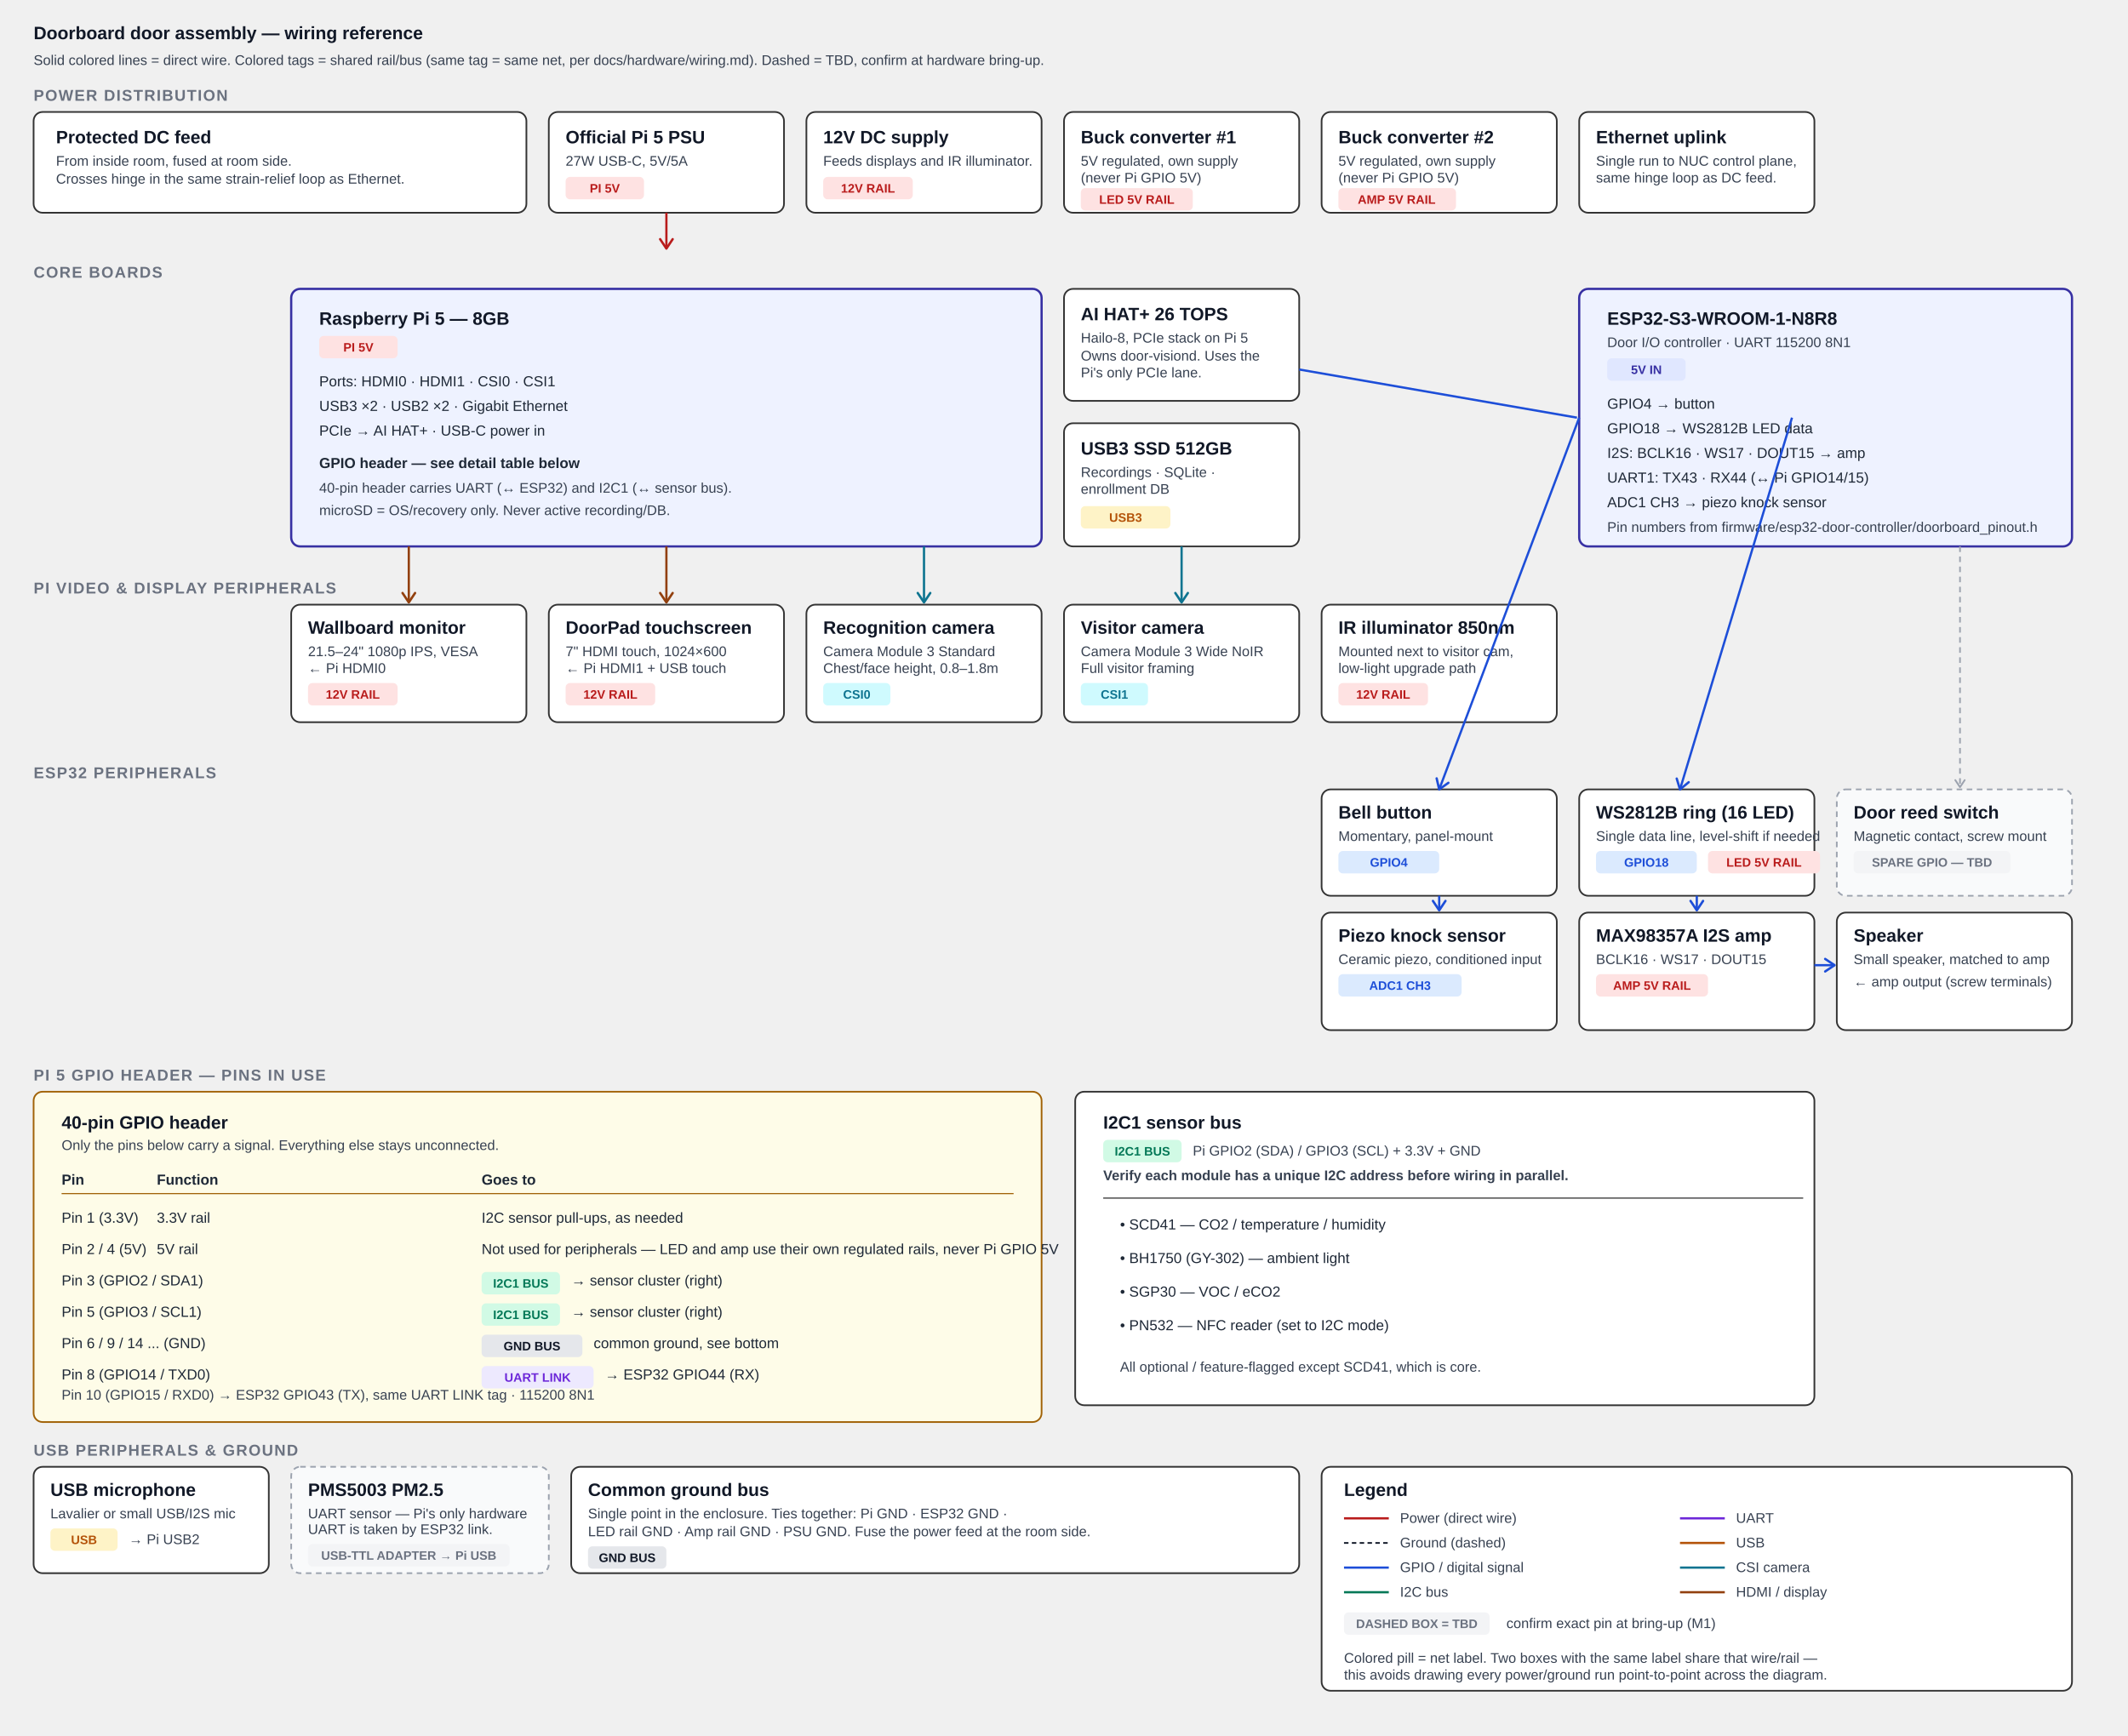
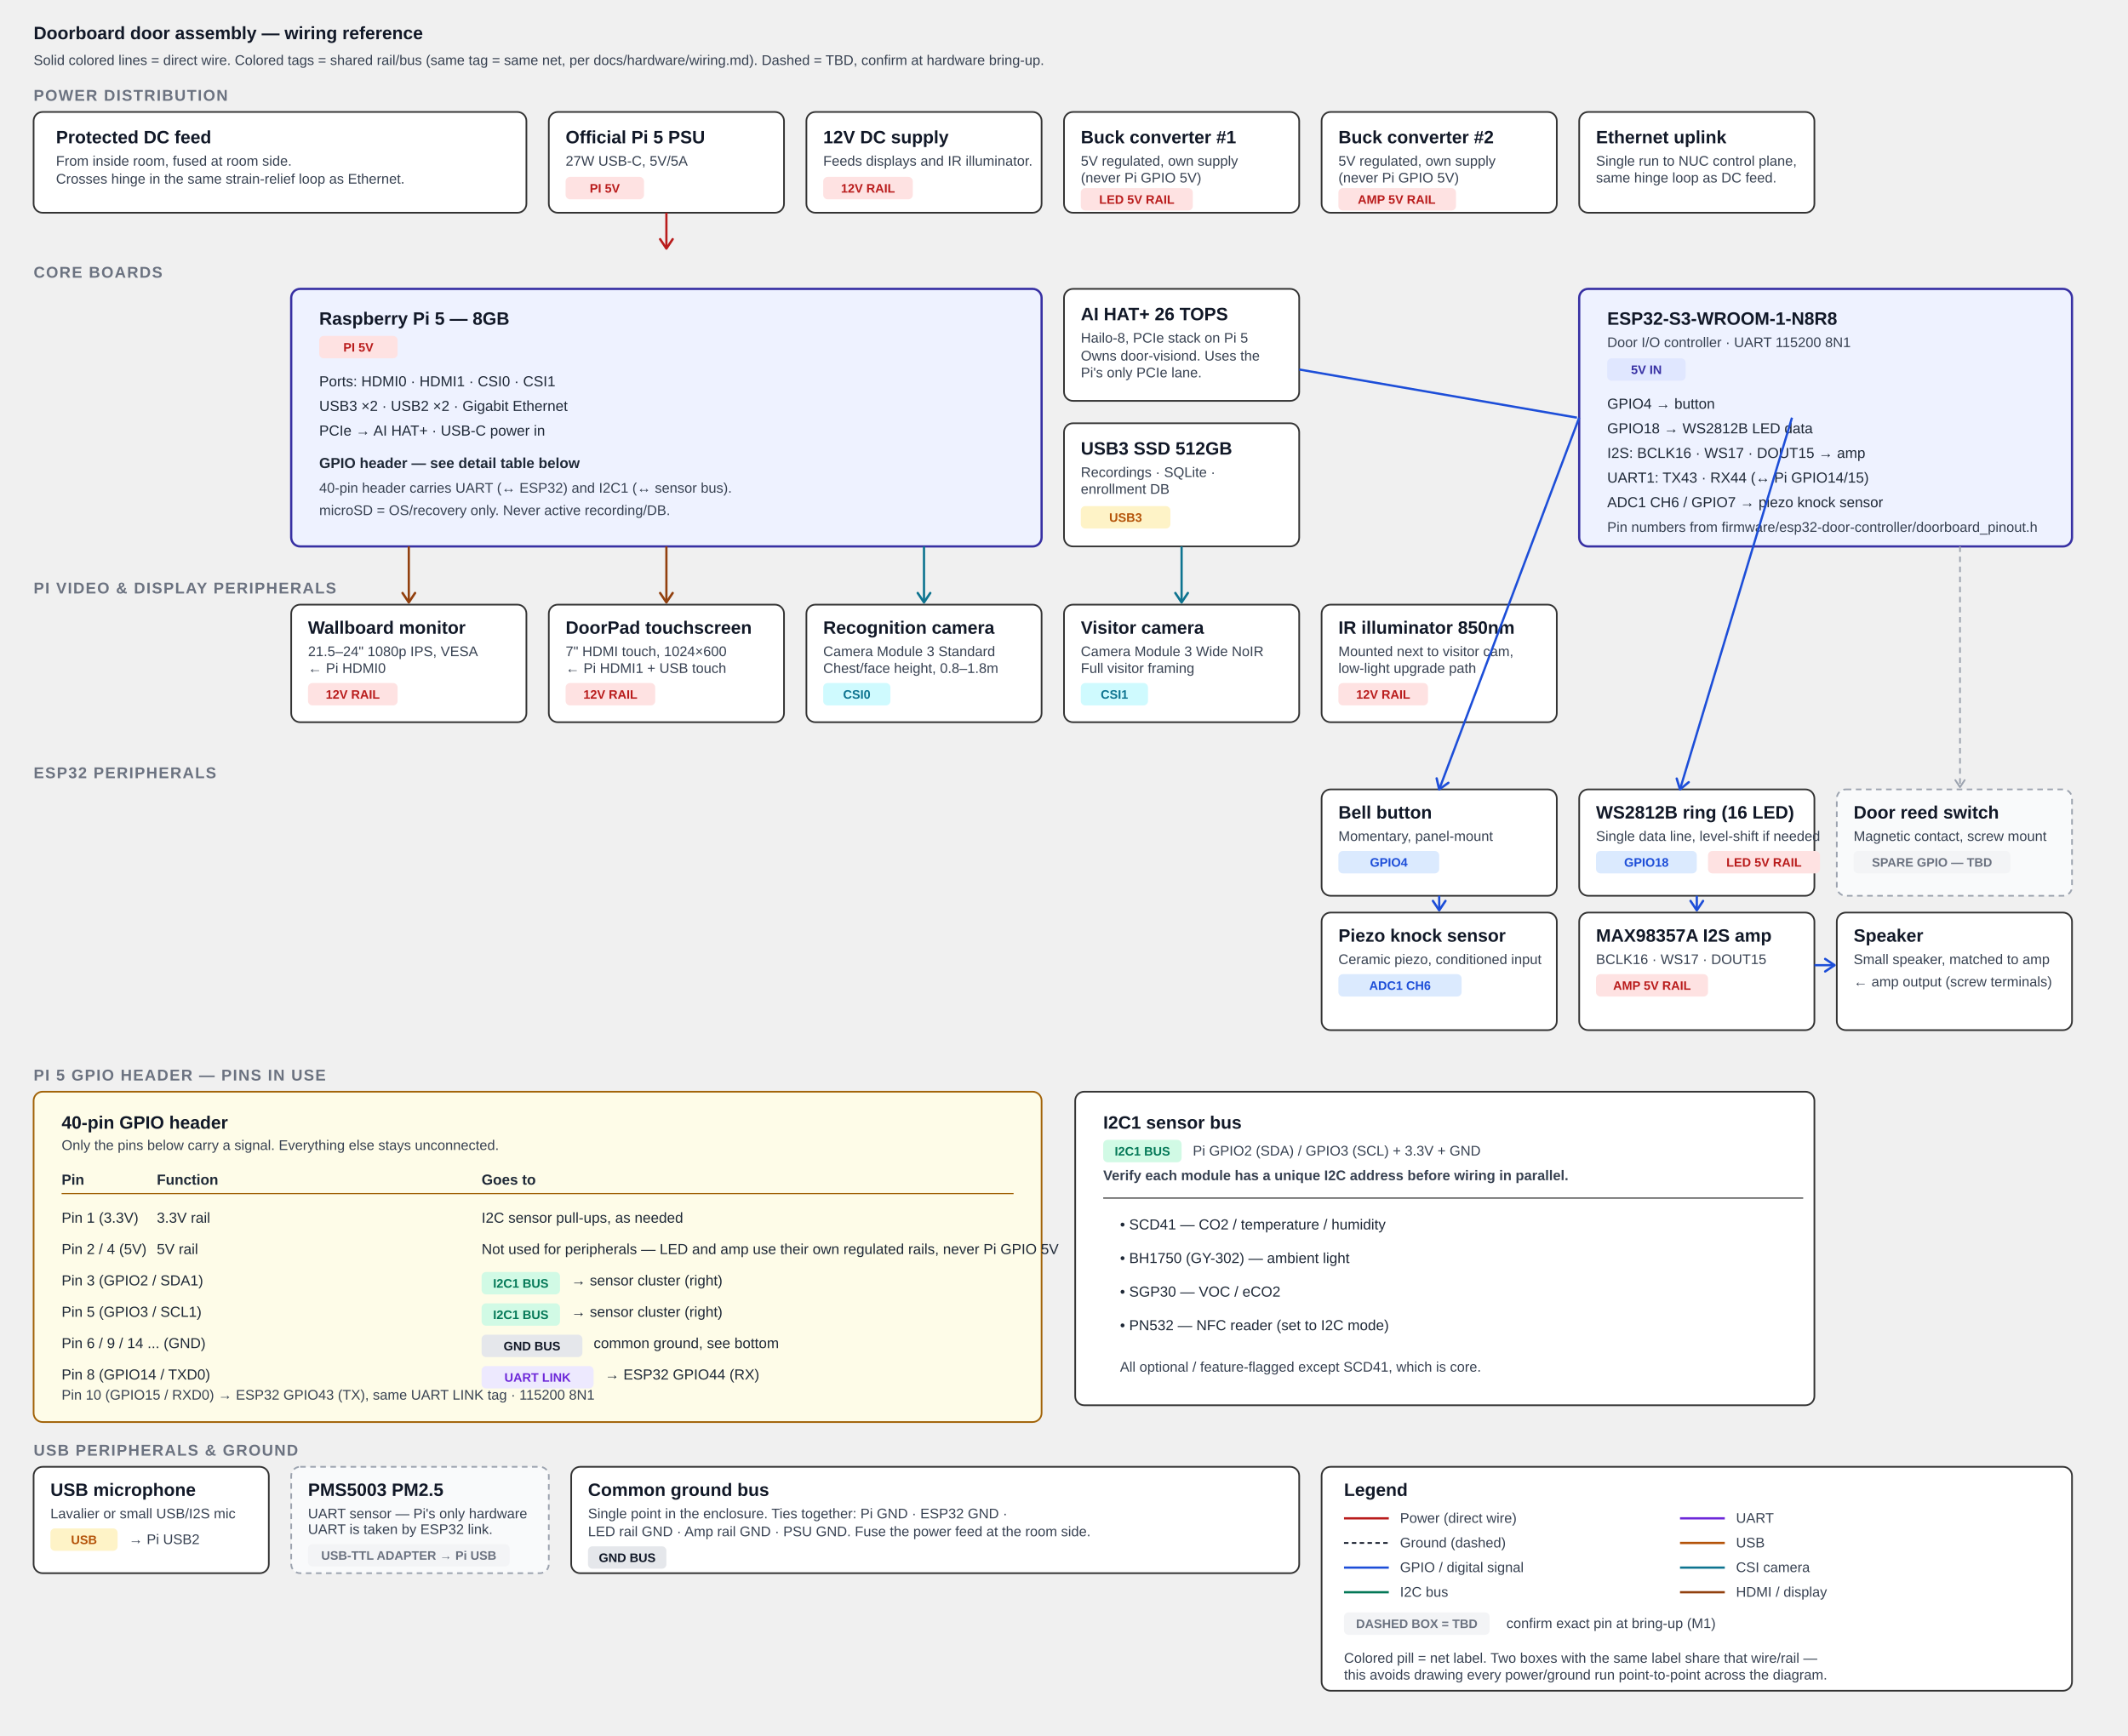
<svg xmlns="http://www.w3.org/2000/svg" width="1900" height="1550" viewBox="0 0 1900 1550" role="img">
  <defs>
    <marker id="arrow" viewBox="0 0 10 10" refX="8" refY="5" markerWidth="7" markerHeight="7" orient="auto-start-reverse">
      <path d="M2 1L8 5L2 9" fill="none" stroke="context-stroke" stroke-width="1.5" stroke-linecap="round" stroke-linejoin="round" />
    </marker>
  </defs>
  <style>
.bx{fill:#ffffff;stroke:#333333;stroke-width:1.5;rx:8;}
.bx-tbd{fill:#f9fafb;stroke:#9ca3af;stroke-width:1.5;stroke-dasharray:5,4;rx:8;}
.bx-core{fill:#eef2ff;stroke:#3730a3;stroke-width:2;rx:8;}
.bx-gpio{fill:#fefce8;stroke:#a16207;stroke-width:1.5;rx:8;}
.ti{font-family:Arial,Helvetica,sans-serif;font-size:16px;font-weight:700;fill:#111827;}
.ts{font-family:Arial,Helvetica,sans-serif;font-size:12.5px;fill:#374151;}
.tr{font-family:Arial,Helvetica,sans-serif;font-size:13px;fill:#1f2937;}
.tag{font-family:Arial,Helvetica,sans-serif;font-size:11px;font-weight:700;}
.section{font-family:Arial,Helvetica,sans-serif;font-size:14px;font-weight:700;fill:#6b7280;letter-spacing:1px;}
.wire-pwr{stroke:#b91c1c;stroke-width:2;fill:none;}
.wire-gnd{stroke:#111827;stroke-width:1.5;stroke-dasharray:4,3;fill:none;}
.wire-gpio{stroke:#1d4ed8;stroke-width:2;fill:none;}
.wire-i2c{stroke:#047857;stroke-width:2;fill:none;}
.wire-uart{stroke:#6d28d9;stroke-width:2;fill:none;}
.wire-usb{stroke:#b45309;stroke-width:2;fill:none;}
.wire-video{stroke:#0e7490;stroke-width:2;fill:none;}
.wire-hdmi{stroke:#92400e;stroke-width:2;fill:none;}
.wire-tbd{stroke:#9ca3af;stroke-width:1.5;stroke-dasharray:5,4;fill:none;}
</style>
  <text x="30" y="35" class="ti" font-size="22">Doorboard door assembly — wiring reference</text>
  <text x="30" y="58" class="ts">Solid colored lines = direct wire. Colored tags = shared rail/bus (same tag = same net, per docs/hardware/wiring.md). Dashed = TBD, confirm at hardware bring-up.</text>
  <text x="30" y="90" class="section">POWER DISTRIBUTION</text>
  <rect x="30" y="100" width="440" height="90" class="bx" />
  <text x="50" y="128" class="ti">Protected DC feed</text>
  <text x="50" y="148" class="ts">From inside room, fused at room side.</text>
  <text x="50" y="164" class="ts">Crosses hinge in the same strain-relief loop as Ethernet.</text>
  <rect x="490" y="100" width="210" height="90" class="bx" />
  <text x="505" y="128" class="ti" font-size="15">Official Pi 5 PSU</text>
  <text x="505" y="148" class="ts">27W USB-C, 5V/5A</text>
  <rect x="505" y="158" width="70" height="20" rx="4" fill="#fee2e2" />
  <text x="540" y="172" text-anchor="middle" class="tag" fill="#b91c1c">PI 5V</text>
  <rect x="720" y="100" width="210" height="90" class="bx" />
  <text x="735" y="128" class="ti" font-size="15">12V DC supply</text>
  <text x="735" y="148" class="ts">Feeds displays and IR illuminator.</text>
  <rect x="735" y="158" width="80" height="20" rx="4" fill="#fee2e2" />
  <text x="775" y="172" text-anchor="middle" class="tag" fill="#b91c1c">12V RAIL</text>
  <rect x="950" y="100" width="210" height="90" class="bx" />
  <text x="965" y="128" class="ti" font-size="15">Buck converter #1</text>
  <text x="965" y="148" class="ts">5V regulated, own supply</text>
  <text x="965" y="163" class="ts">(never Pi GPIO 5V)</text>
  <rect x="965" y="168" width="100" height="20" rx="4" fill="#fee2e2" />
  <text x="1015" y="182" text-anchor="middle" class="tag" fill="#b91c1c">LED 5V RAIL</text>
  <rect x="1180" y="100" width="210" height="90" class="bx" />
  <text x="1195" y="128" class="ti" font-size="15">Buck converter #2</text>
  <text x="1195" y="148" class="ts">5V regulated, own supply</text>
  <text x="1195" y="163" class="ts">(never Pi GPIO 5V)</text>
  <rect x="1195" y="168" width="105" height="20" rx="4" fill="#fee2e2" />
  <text x="1247" y="182" text-anchor="middle" class="tag" fill="#b91c1c">AMP 5V RAIL</text>
  <rect x="1410" y="100" width="210" height="90" class="bx" />
  <text x="1425" y="128" class="ti" font-size="15">Ethernet uplink</text>
  <text x="1425" y="148" class="ts">Single run to NUC control plane,</text>
  <text x="1425" y="163" class="ts">same hinge loop as DC feed.</text>
  <line x1="595" y1="190" x2="595" y2="222" class="wire-pwr" marker-end="url(#arrow)" />
  <text x="30" y="248" class="section">CORE BOARDS</text>
  <rect x="260" y="258" width="670" height="230" class="bx-core" />
  <text x="285" y="290" class="ti" font-size="18">Raspberry Pi 5 — 8GB</text>
  <rect x="285" y="300" width="70" height="20" rx="4" fill="#fee2e2" />
  <text x="320" y="314" text-anchor="middle" class="tag" fill="#b91c1c">PI 5V</text>
  <text x="285" y="345" class="tr">Ports: HDMI0 · HDMI1 · CSI0 · CSI1</text>
  <text x="285" y="367" class="tr">USB3 ×2 · USB2 ×2 · Gigabit Ethernet</text>
  <text x="285" y="389" class="tr">PCIe → AI HAT+ · USB-C power in</text>
  <text x="285" y="418" class="tr" font-weight="700">GPIO header — see detail table below</text>
  <text x="285" y="440" class="ts">40-pin header carries UART (↔ ESP32) and I2C1 (↔ sensor bus).</text>
  <text x="285" y="460" class="ts">microSD = OS/recovery only. Never active recording/DB.</text>
  <rect x="950" y="258" width="210" height="100" class="bx" />
  <text x="965" y="286" class="ti" font-size="15">AI HAT+ 26 TOPS</text>
  <text x="965" y="306" class="ts">Hailo-8, PCIe stack on Pi 5</text>
  <text x="965" y="322" class="ts">Owns door-visiond. Uses the</text>
  <text x="965" y="337" class="ts">Pi's only PCIe lane.</text>
  <rect x="950" y="378" width="210" height="110" class="bx" />
  <text x="965" y="406" class="ti" font-size="15">USB3 SSD 512GB</text>
  <text x="965" y="426" class="ts">Recordings · SQLite ·</text>
  <text x="965" y="441" class="ts">enrollment DB</text>
  <rect x="965" y="452" width="80" height="20" rx="4" fill="#fef3c7" />
  <text x="1005" y="466" text-anchor="middle" class="tag" fill="#b45309">USB3</text>
  <rect x="1410" y="258" width="440" height="230" class="bx-core" />
  <text x="1435" y="290" class="ti" font-size="18">ESP32-S3-WROOM-1-N8R8</text>
  <text x="1435" y="310" class="ts">Door I/O controller · UART 115200 8N1</text>
  <rect x="1435" y="320" width="70" height="20" rx="4" fill="#e0e7ff" />
  <text x="1470" y="334" text-anchor="middle" class="tag" fill="#3730a3">5V IN</text>
  <text x="1435" y="365" class="tr">GPIO4 → button</text>
  <text x="1435" y="387" class="tr">GPIO18 → WS2812B LED data</text>
  <text x="1435" y="409" class="tr">I2S: BCLK16 · WS17 · DOUT15 → amp</text>
  <text x="1435" y="431" class="tr">UART1: TX43 · RX44 (↔ Pi GPIO14/15)</text>
-   <text x="1435" y="453" class="tr">ADC1 CH3 → piezo knock sensor</text>
+   <text x="1435" y="453" class="tr">ADC1 CH6 / GPIO7 → piezo knock sensor</text>
  <text x="1435" y="475" class="ts">Pin numbers from firmware/esp32-door-controller/doorboard_pinout.h</text>
  <line x1="1160" y1="330" x2="1408" y2="373" class="wire-gpio" />
  <text x="30" y="530" class="section">PI VIDEO &amp; DISPLAY PERIPHERALS</text>
  <rect x="260" y="540" width="210" height="105" class="bx" />
  <text x="275" y="566" class="ti" font-size="15">Wallboard monitor</text>
  <text x="275" y="586" class="ts">21.5–24" 1080p IPS, VESA</text>
  <text x="275" y="601" class="ts">← Pi HDMI0</text>
  <rect x="275" y="610" width="80" height="20" rx="4" fill="#fee2e2" />
  <text x="315" y="624" text-anchor="middle" class="tag" fill="#b91c1c">12V RAIL</text>
  <line x1="365" y1="488" x2="365" y2="538" class="wire-hdmi" marker-end="url(#arrow)" />
  <rect x="490" y="540" width="210" height="105" class="bx" />
  <text x="505" y="566" class="ti" font-size="15">DoorPad touchscreen</text>
  <text x="505" y="586" class="ts">7" HDMI touch, 1024×600</text>
  <text x="505" y="601" class="ts">← Pi HDMI1 + USB touch</text>
  <rect x="505" y="610" width="80" height="20" rx="4" fill="#fee2e2" />
  <text x="545" y="624" text-anchor="middle" class="tag" fill="#b91c1c">12V RAIL</text>
  <line x1="595" y1="488" x2="595" y2="538" class="wire-hdmi" marker-end="url(#arrow)" />
  <rect x="720" y="540" width="210" height="105" class="bx" />
  <text x="735" y="566" class="ti" font-size="15">Recognition camera</text>
  <text x="735" y="586" class="ts">Camera Module 3 Standard</text>
  <text x="735" y="601" class="ts">Chest/face height, 0.8–1.8m</text>
  <rect x="735" y="610" width="60" height="20" rx="4" fill="#cffafe" />
  <text x="765" y="624" text-anchor="middle" class="tag" fill="#0e7490">CSI0</text>
  <line x1="825" y1="488" x2="825" y2="538" class="wire-video" marker-end="url(#arrow)" />
  <rect x="950" y="540" width="210" height="105" class="bx" />
  <text x="965" y="566" class="ti" font-size="15">Visitor camera</text>
  <text x="965" y="586" class="ts">Camera Module 3 Wide NoIR</text>
  <text x="965" y="601" class="ts">Full visitor framing</text>
  <rect x="965" y="610" width="60" height="20" rx="4" fill="#cffafe" />
  <text x="995" y="624" text-anchor="middle" class="tag" fill="#0e7490">CSI1</text>
  <line x1="1055" y1="488" x2="1055" y2="538" class="wire-video" marker-end="url(#arrow)" />
  <rect x="1180" y="540" width="210" height="105" class="bx" />
  <text x="1195" y="566" class="ti" font-size="15">IR illuminator 850nm</text>
  <text x="1195" y="586" class="ts">Mounted next to visitor cam,</text>
  <text x="1195" y="601" class="ts">low-light upgrade path</text>
  <rect x="1195" y="610" width="80" height="20" rx="4" fill="#fee2e2" />
  <text x="1235" y="624" text-anchor="middle" class="tag" fill="#b91c1c">12V RAIL</text>
  <text x="1180" y="530" class="section" text-anchor="start" opacity="0" />
  <text x="30" y="695" class="section">ESP32 PERIPHERALS</text>
  <rect x="1180" y="705" width="210" height="95" class="bx" />
  <text x="1195" y="731" class="ti" font-size="15">Bell button</text>
  <text x="1195" y="751" class="ts">Momentary, panel-mount</text>
  <rect x="1195" y="760" width="90" height="20" rx="4" fill="#dbeafe" />
  <text x="1240" y="774" text-anchor="middle" class="tag" fill="#1d4ed8">GPIO4</text>
  <line x1="1410" y1="373" x2="1285" y2="705" class="wire-gpio" marker-end="url(#arrow)" />
  <rect x="1410" y="705" width="210" height="95" class="bx" />
  <text x="1425" y="731" class="ti" font-size="15">WS2812B ring (16 LED)</text>
  <text x="1425" y="751" class="ts">Single data line, level-shift if needed</text>
  <rect x="1425" y="760" width="90" height="20" rx="4" fill="#dbeafe" />
  <text x="1470" y="774" text-anchor="middle" class="tag" fill="#1d4ed8">GPIO18</text>
  <rect x="1525" y="760" width="100" height="20" rx="4" fill="#fee2e2" />
  <text x="1575" y="774" text-anchor="middle" class="tag" fill="#b91c1c">LED 5V RAIL</text>
  <line x1="1600" y1="373" x2="1500" y2="705" class="wire-gpio" marker-end="url(#arrow)" />
  <rect x="1640" y="705" width="210" height="95" class="bx-tbd" />
  <text x="1655" y="731" class="ti" font-size="15">Door reed switch</text>
  <text x="1655" y="751" class="ts">Magnetic contact, screw mount</text>
  <rect x="1655" y="760" width="140" height="20" rx="4" fill="#f3f4f6" />
  <text x="1725" y="774" text-anchor="middle" class="tag" fill="#6b7280">SPARE GPIO — TBD</text>
  <line x1="1750" y1="488" x2="1750" y2="703" class="wire-tbd" marker-end="url(#arrow)" />
  <rect x="1180" y="815" width="210" height="105" class="bx" />
  <text x="1195" y="841" class="ti" font-size="15">Piezo knock sensor</text>
  <text x="1195" y="861" class="ts">Ceramic piezo, conditioned input</text>
  <rect x="1195" y="870" width="110" height="20" rx="4" fill="#dbeafe" />
-   <text x="1250" y="884" text-anchor="middle" class="tag" fill="#1d4ed8">ADC1 CH3</text>
+   <text x="1250" y="884" text-anchor="middle" class="tag" fill="#1d4ed8">ADC1 CH6</text>
  <line x1="1285" y1="800" x2="1285" y2="813" class="wire-gpio" marker-end="url(#arrow)" />
  <rect x="1410" y="815" width="210" height="105" class="bx" />
  <text x="1425" y="841" class="ti" font-size="15">MAX98357A I2S amp</text>
  <text x="1425" y="861" class="ts">BCLK16 · WS17 · DOUT15</text>
  <rect x="1425" y="870" width="100" height="20" rx="4" fill="#fee2e2" />
  <text x="1475" y="884" text-anchor="middle" class="tag" fill="#b91c1c">AMP 5V RAIL</text>
  <line x1="1515" y1="800" x2="1515" y2="813" class="wire-gpio" marker-end="url(#arrow)" />
  <rect x="1640" y="815" width="210" height="105" class="bx" />
  <text x="1655" y="841" class="ti" font-size="15">Speaker</text>
  <text x="1655" y="861" class="ts">Small speaker, matched to amp</text>
  <text x="1655" y="881" class="ts">← amp output (screw terminals)</text>
  <line x1="1620" y1="862" x2="1638" y2="862" class="wire-gpio" marker-end="url(#arrow)" />
  <text x="30" y="965" class="section">PI 5 GPIO HEADER — PINS IN USE</text>
  <rect x="30" y="975" width="900" height="295" class="bx-gpio" />
  <text x="55" y="1008" class="ti" font-size="16">40-pin GPIO header</text>
  <text x="55" y="1027" class="ts">Only the pins below carry a signal. Everything else stays unconnected.</text>
  <text x="55" y="1058" class="tr" font-weight="700">Pin</text>
  <text x="140" y="1058" class="tr" font-weight="700">Function</text>
  <text x="430" y="1058" class="tr" font-weight="700">Goes to</text>
  <line x1="55" y1="1066" x2="905" y2="1066" stroke="#a16207" stroke-width="1" />
  <text x="55" y="1092" class="tr">Pin 1 (3.3V)</text>
  <text x="140" y="1092" class="tr">3.3V rail</text>
  <text x="430" y="1092" class="tr">I2C sensor pull-ups, as needed</text>
  <text x="55" y="1120" class="tr">Pin 2 / 4 (5V)</text>
  <text x="140" y="1120" class="tr">5V rail</text>
  <text x="430" y="1120" class="tr">Not used for peripherals — LED and amp use their own regulated rails, never Pi GPIO 5V</text>
  <text x="55" y="1148" class="tr">Pin 3 (GPIO2 / SDA1)</text>
  <text x="140" y="1148" class="tr" opacity="0"> </text>
  <rect x="430" y="1136" width="70" height="20" rx="4" fill="#d1fae5" />
  <text x="465" y="1150" text-anchor="middle" class="tag" fill="#047857">I2C1 BUS</text>
  <text x="510" y="1148" class="tr">→ sensor cluster (right)</text>
  <text x="55" y="1176" class="tr">Pin 5 (GPIO3 / SCL1)</text>
  <rect x="430" y="1164" width="70" height="20" rx="4" fill="#d1fae5" />
  <text x="465" y="1178" text-anchor="middle" class="tag" fill="#047857">I2C1 BUS</text>
  <text x="510" y="1176" class="tr">→ sensor cluster (right)</text>
  <text x="55" y="1204" class="tr">Pin 6 / 9 / 14 ... (GND)</text>
  <rect x="430" y="1192" width="90" height="20" rx="4" fill="#e5e7eb" />
  <text x="475" y="1206" text-anchor="middle" class="tag" fill="#111827">GND BUS</text>
  <text x="530" y="1204" class="tr">common ground, see bottom</text>
  <text x="55" y="1232" class="tr">Pin 8 (GPIO14 / TXD0)</text>
  <rect x="430" y="1220" width="100" height="20" rx="4" fill="#ede9fe" />
  <text x="480" y="1234" text-anchor="middle" class="tag" fill="#6d28d9">UART LINK</text>
  <text x="540" y="1232" class="tr">→ ESP32 GPIO44 (RX)</text>
  <text x="55" y="1240" class="tr" opacity="0"> </text>
  <text x="55" y="1250" class="ts" font-size="11">Pin 10 (GPIO15 / RXD0) → ESP32 GPIO43 (TX), same UART LINK tag · 115200 8N1</text>
  <rect x="960" y="975" width="660" height="280" class="bx" />
  <text x="985" y="1008" class="ti" font-size="16">I2C1 sensor bus</text>
  <rect x="985" y="1018" width="70" height="20" rx="4" fill="#d1fae5" />
  <text x="1020" y="1032" text-anchor="middle" class="tag" fill="#047857">I2C1 BUS</text>
  <text x="1065" y="1032" class="ts">Pi GPIO2 (SDA) / GPIO3 (SCL) + 3.3V + GND</text>
  <text x="985" y="1054" class="ts" font-weight="700">Verify each module has a unique I2C address before wiring in parallel.</text>
  <line x1="985" y1="1070" x2="1610" y2="1070" stroke="#333" stroke-width="1" />
  <text x="1000" y="1098" class="tr">•  SCD41 — CO2 / temperature / humidity</text>
  <text x="1000" y="1128" class="tr">•  BH1750 (GY-302) — ambient light</text>
  <text x="1000" y="1158" class="tr">•  SGP30 — VOC / eCO2</text>
  <text x="1000" y="1188" class="tr">•  PN532 — NFC reader (set to I2C mode)</text>
  <text x="1000" y="1225" class="ts">All optional / feature-flagged except SCD41, which is core.</text>
  <text x="30" y="1300" class="section">USB PERIPHERALS &amp; GROUND</text>
  <rect x="30" y="1310" width="210" height="95" class="bx" />
  <text x="45" y="1336" class="ti" font-size="15">USB microphone</text>
  <text x="45" y="1356" class="ts">Lavalier or small USB/I2S mic</text>
  <rect x="45" y="1365" width="60" height="20" rx="4" fill="#fef3c7" />
  <text x="75" y="1379" text-anchor="middle" class="tag" fill="#b45309">USB</text>
  <text x="115" y="1379" class="ts">→ Pi USB2</text>
  <rect x="260" y="1310" width="230" height="95" class="bx-tbd" />
  <text x="275" y="1336" class="ti" font-size="15">PMS5003 PM2.5</text>
  <text x="275" y="1356" class="ts">UART sensor — Pi's only hardware</text>
  <text x="275" y="1370" class="ts">UART is taken by ESP32 link.</text>
  <rect x="275" y="1379" width="180" height="20" rx="4" fill="#f3f4f6" />
  <text x="365" y="1393" text-anchor="middle" class="tag" fill="#6b7280">USB-TTL ADAPTER → Pi USB</text>
  <rect x="510" y="1310" width="650" height="95" class="bx" />
  <text x="525" y="1336" class="ti" font-size="16">Common ground bus</text>
  <text x="525" y="1356" class="ts">Single point in the enclosure. Ties together: Pi GND · ESP32 GND ·</text>
  <text x="525" y="1372" class="ts">LED rail GND · Amp rail GND · PSU GND. Fuse the power feed at the room side.</text>
  <rect x="525" y="1381" width="70" height="20" rx="4" fill="#e5e7eb" />
  <text x="560" y="1395" text-anchor="middle" class="tag" fill="#111827">GND BUS</text>
  <rect x="1180" y="1310" width="670" height="200" class="bx" />
  <text x="1200" y="1336" class="ti" font-size="15">Legend</text>
  <line x1="1200" y1="1356" x2="1240" y2="1356" class="wire-pwr" />
  <text x="1250" y="1360" class="ts">Power (direct wire)</text>
  <line x1="1200" y1="1378" x2="1240" y2="1378" class="wire-gnd" />
  <text x="1250" y="1382" class="ts">Ground (dashed)</text>
  <line x1="1200" y1="1400" x2="1240" y2="1400" class="wire-gpio" />
  <text x="1250" y="1404" class="ts">GPIO / digital signal</text>
  <line x1="1200" y1="1422" x2="1240" y2="1422" class="wire-i2c" />
  <text x="1250" y="1426" class="ts">I2C bus</text>
  <line x1="1500" y1="1356" x2="1540" y2="1356" class="wire-uart" />
  <text x="1550" y="1360" class="ts">UART</text>
  <line x1="1500" y1="1378" x2="1540" y2="1378" class="wire-usb" />
  <text x="1550" y="1382" class="ts">USB</text>
  <line x1="1500" y1="1400" x2="1540" y2="1400" class="wire-video" />
  <text x="1550" y="1404" class="ts">CSI camera</text>
  <line x1="1500" y1="1422" x2="1540" y2="1422" class="wire-hdmi" />
  <text x="1550" y="1426" class="ts">HDMI / display</text>
  <rect x="1200" y="1440" width="130" height="20" rx="4" fill="#f3f4f6" />
  <text x="1265" y="1454" text-anchor="middle" class="tag" fill="#6b7280">DASHED BOX = TBD</text>
  <text x="1345" y="1454" class="ts">confirm exact pin at bring-up (M1)</text>
  <text x="1200" y="1485" class="ts">Colored pill = net label. Two boxes with the same label share that wire/rail —</text>
  <text x="1200" y="1500" class="ts">this avoids drawing every power/ground run point-to-point across the diagram.</text>
</svg>
